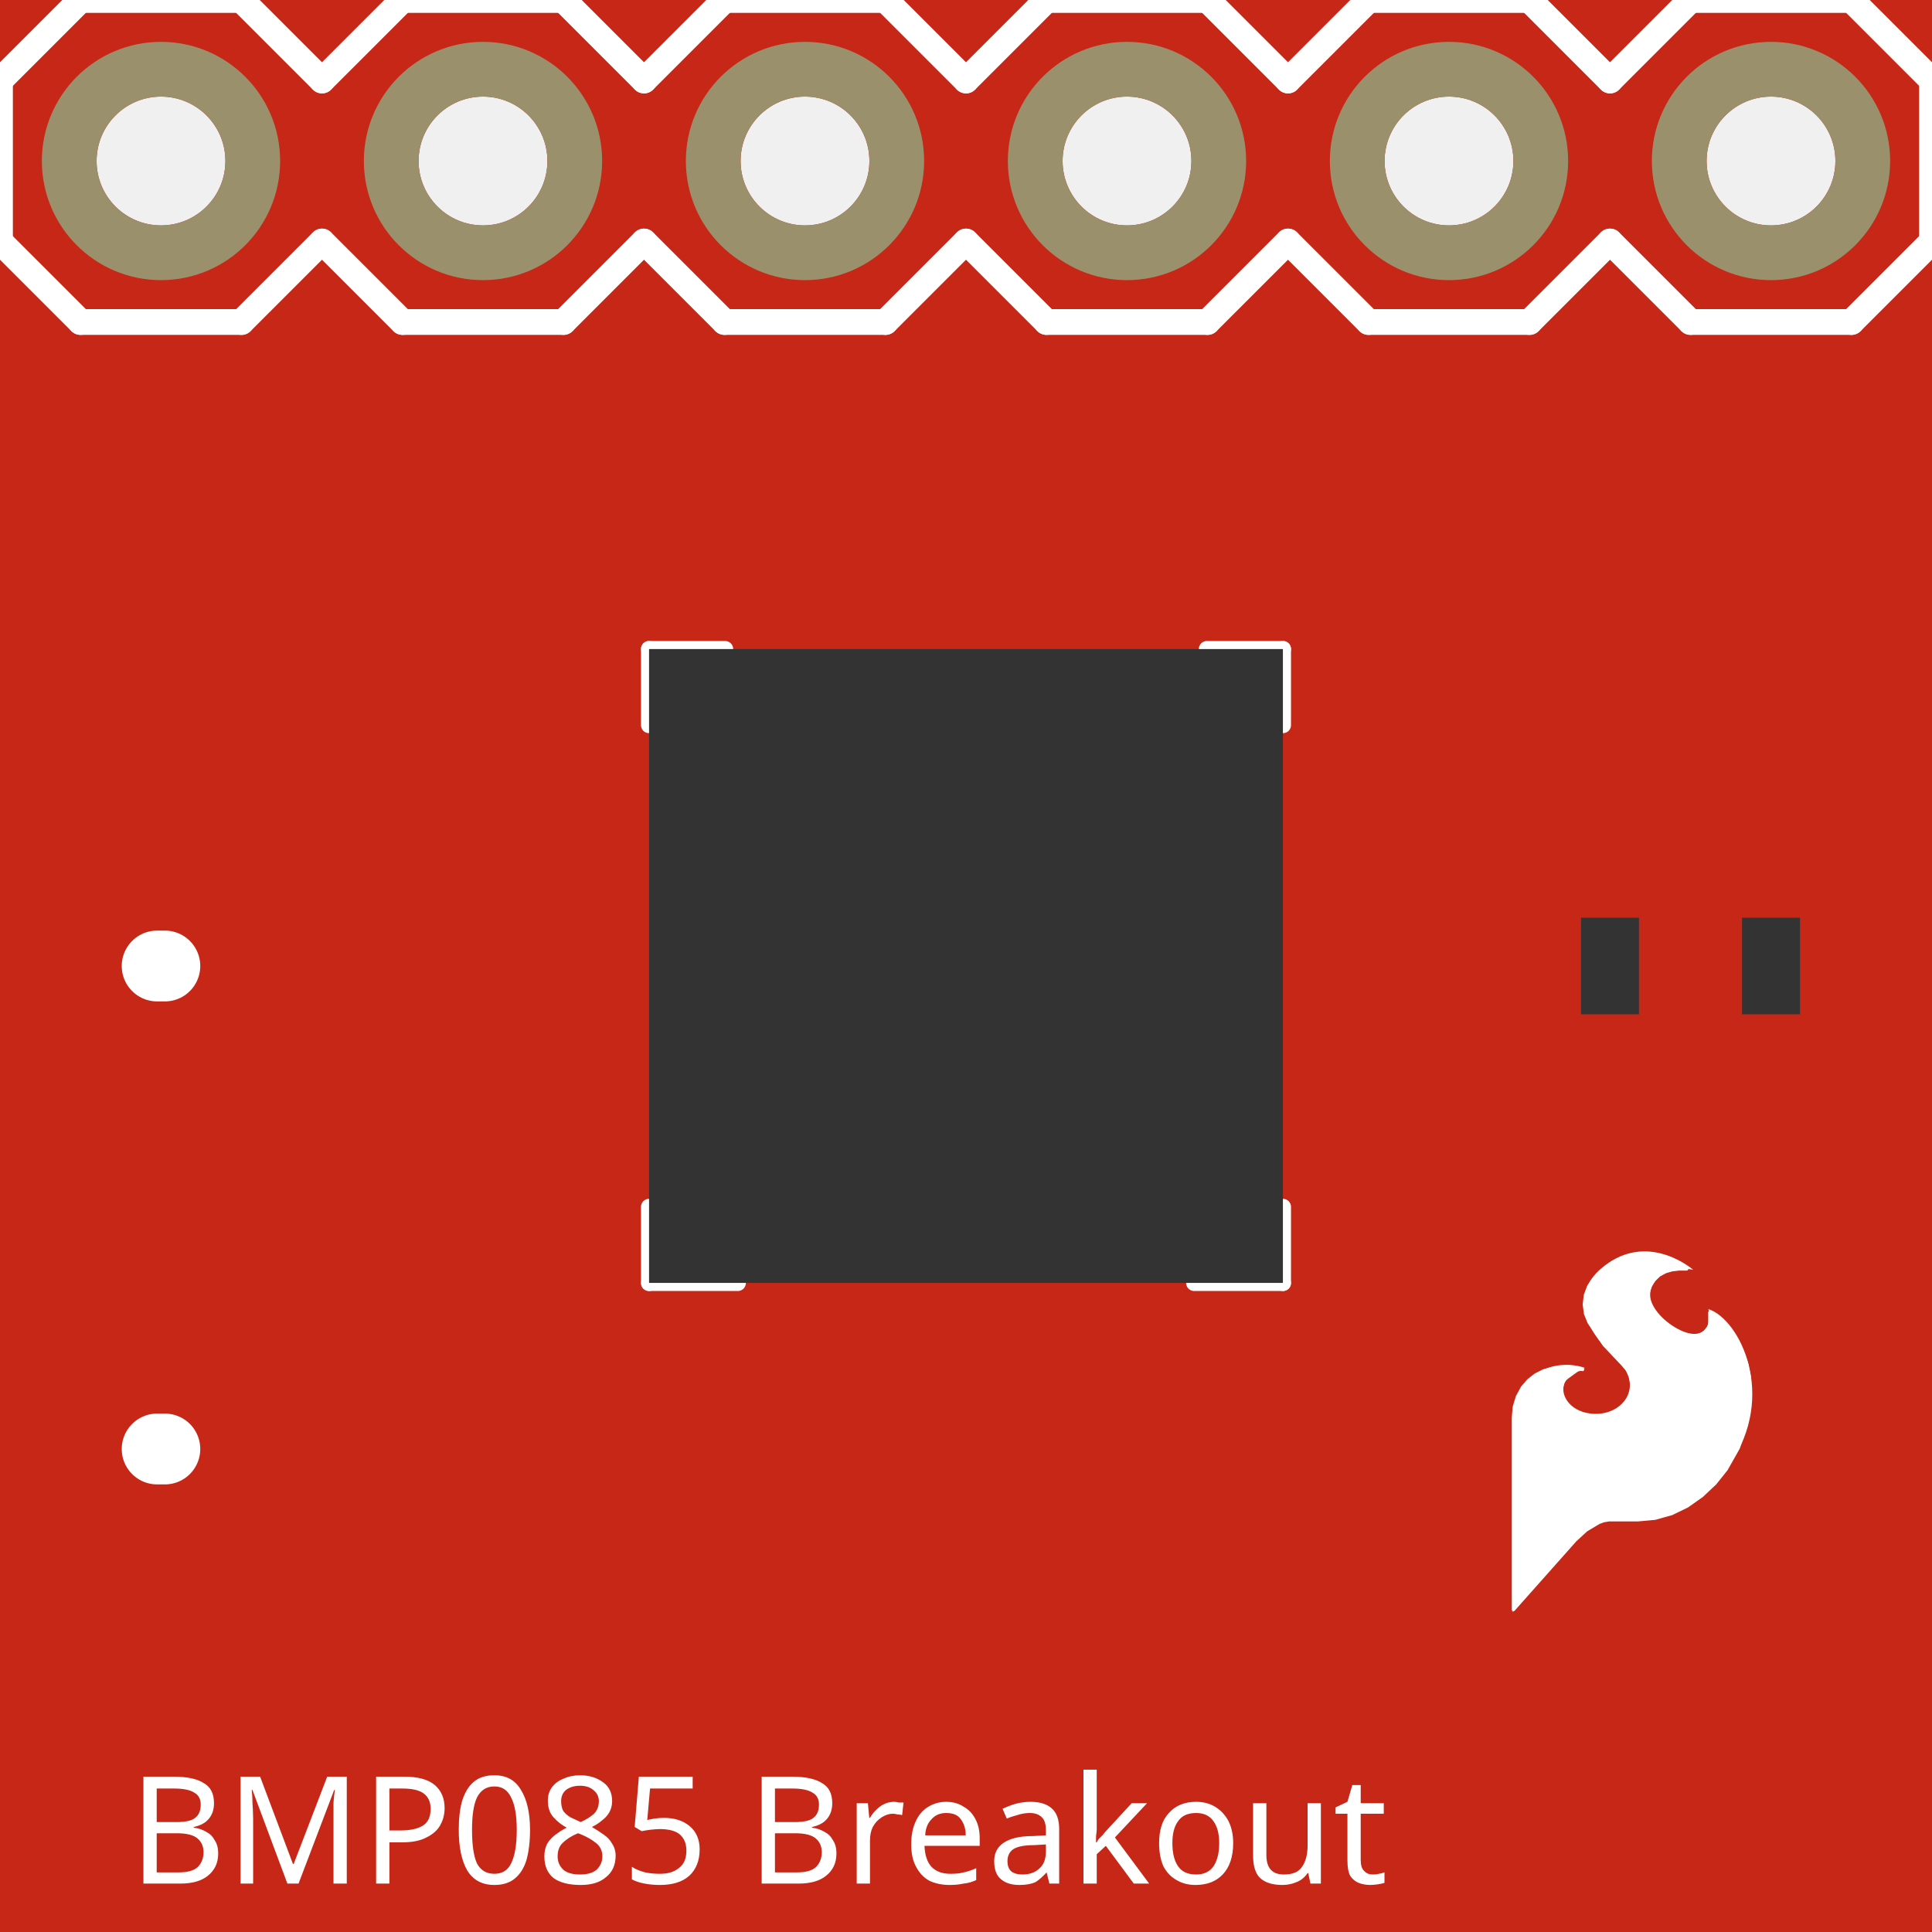
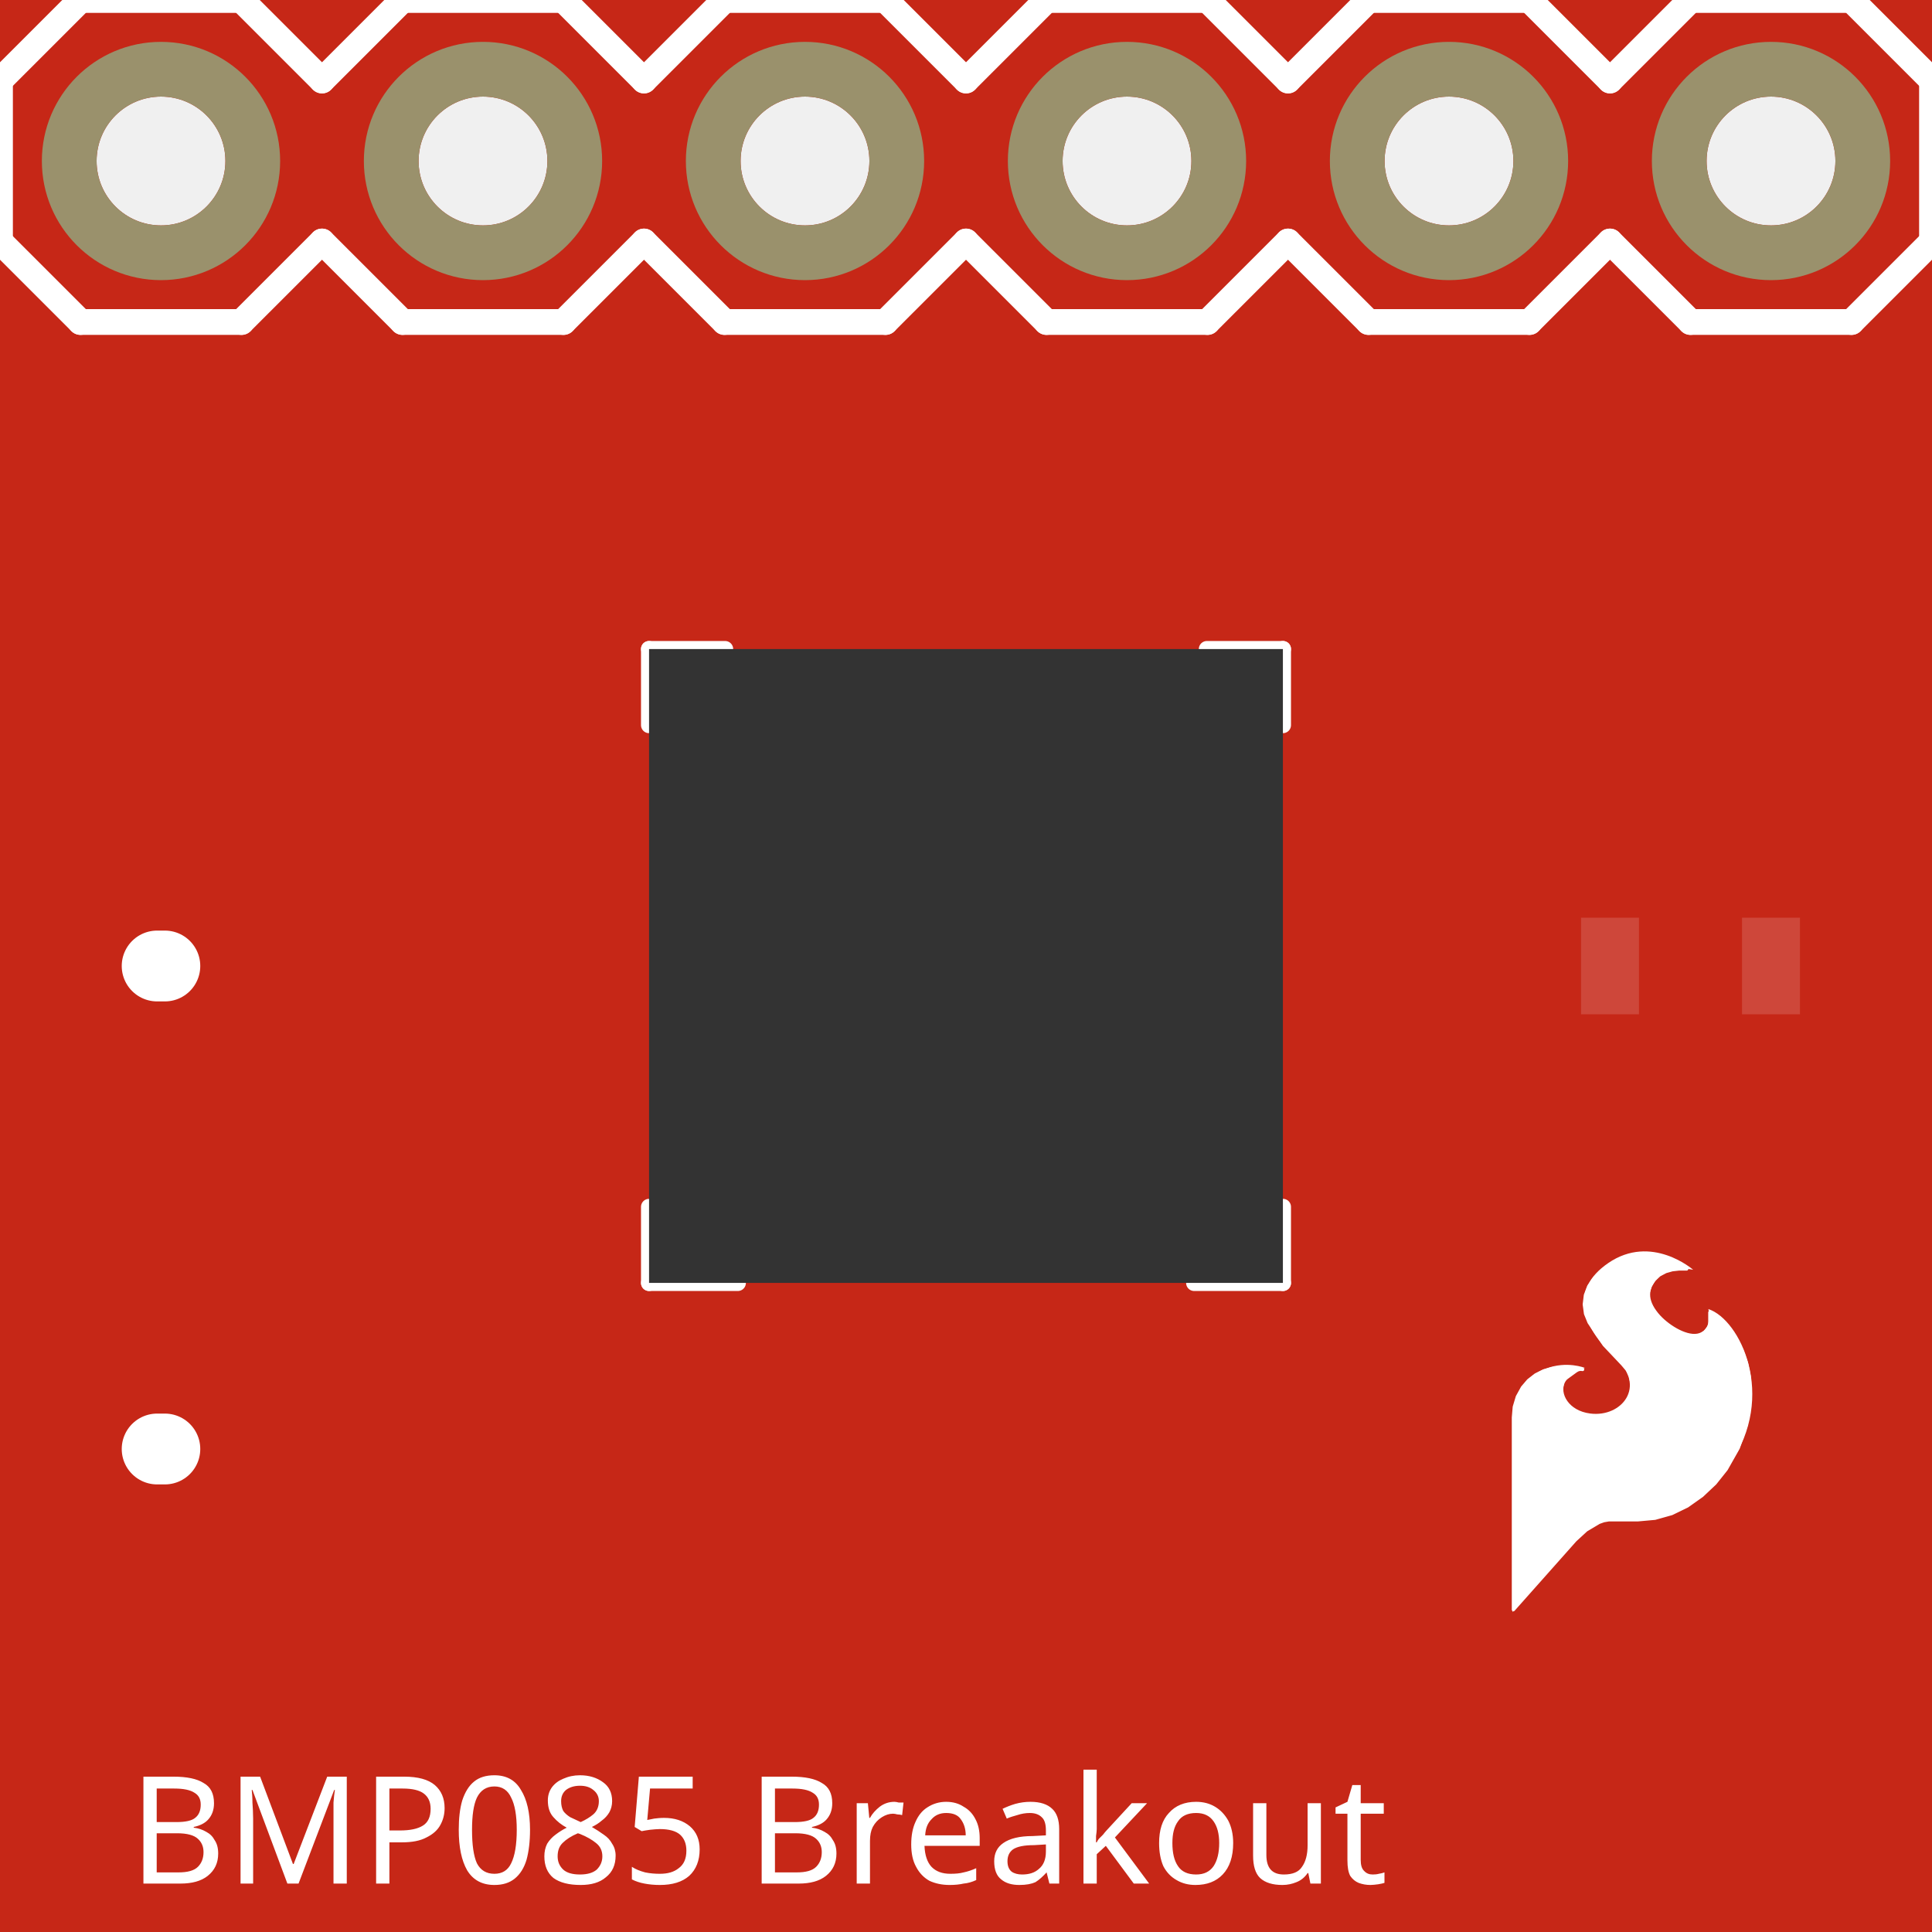
<svg xmlns="http://www.w3.org/2000/svg" width="0.6in" x="0in" version="1.2" y="0in" height="0.6in" viewBox="0 0 43.2 43.2" baseProfile="tiny">
  <g id="breadboard" stroke-width="0">
    <g id="icon" stroke-width="0">
      <path fill="#C62717" stroke="none" stroke-width="0" d="M0,43.2L43.2,43.2L43.2,0L0,0L0,43.2M2.16,3.6a1.44,1.44,0,1,1,2.88,0,1.44,1.44,0,1,1,-2.88,0zM9.36,3.6a1.44,1.44,0,1,1,2.88,0,1.44,1.44,0,1,1,-2.88,0zM16.56,3.6a1.44,1.44,0,1,1,2.88,0,1.44,1.44,0,1,1,-2.88,0zM23.76,3.6a1.44,1.44,0,1,1,2.88,0,1.44,1.44,0,1,1,-2.88,0zM30.96,3.6a1.44,1.44,0,1,1,2.88,0,1.44,1.44,0,1,1,-2.88,0zM38.16,3.6a1.44,1.44,0,1,1,2.88,0,1.44,1.44,0,1,1,-2.88,0z" />
      <g stroke-width="0">
        <g stroke-width="0">
          <text x="2.88" y="42.12" font-family="OCRA" fill="white" text-anchor="start" stroke="none" stroke-width="0" font-size="3.341">BMP085 Breakout</text>
        </g>
        <g stroke-width="0">
          <g stroke-width="0">
            <line stroke="white" stroke-linecap="round" y1="21.6" x1="3.686" y2="21.6" stroke-width="1.584" x2="3.514" />
          </g>
        </g>
        <g stroke-width="0">
          <g stroke-width="0">
            <line stroke="white" stroke-linecap="round" y1="32.4" x1="3.514" y2="32.4" stroke-width="1.584" x2="3.686" />
          </g>
        </g>
        <g stroke-width="0">
          <g stroke-width="0">
      </g>
        </g>
        <g stroke-width="0">
          <g stroke-width="0">
            <line stroke="white" stroke-linecap="round" y1="1.8" x1="36" y2="0" stroke-width="0.576" x2="37.8" />
            <line stroke="white" stroke-linecap="round" y1="0" x1="37.8" y2="0" stroke-width="0.576" x2="41.4" />
            <line stroke="white" stroke-linecap="round" y1="0" x1="41.4" y2="1.8" stroke-width="0.576" x2="43.2" />
            <line stroke="white" stroke-linecap="round" y1="5.4" x1="43.2" y2="7.2" stroke-width="0.576" x2="41.4" />
            <line stroke="white" stroke-linecap="round" y1="7.2" x1="41.4" y2="7.2" stroke-width="0.576" x2="37.8" />
            <line stroke="white" stroke-linecap="round" y1="7.2" x1="37.8" y2="5.4" stroke-width="0.576" x2="36" />
            <line stroke="white" stroke-linecap="round" y1="0" x1="23.4" y2="0" stroke-width="0.576" x2="27" />
            <line stroke="white" stroke-linecap="round" y1="0" x1="27" y2="1.8" stroke-width="0.576" x2="28.8" />
            <line stroke="white" stroke-linecap="round" y1="5.4" x1="28.8" y2="7.2" stroke-width="0.576" x2="27" />
            <line stroke="white" stroke-linecap="round" y1="1.8" x1="28.8" y2="0" stroke-width="0.576" x2="30.6" />
            <line stroke="white" stroke-linecap="round" y1="0" x1="30.6" y2="0" stroke-width="0.576" x2="34.2" />
            <line stroke="white" stroke-linecap="round" y1="0" x1="34.2" y2="1.8" stroke-width="0.576" x2="36" />
            <line stroke="white" stroke-linecap="round" y1="5.4" x1="36" y2="7.2" stroke-width="0.576" x2="34.2" />
            <line stroke="white" stroke-linecap="round" y1="7.2" x1="34.2" y2="7.2" stroke-width="0.576" x2="30.6" />
            <line stroke="white" stroke-linecap="round" y1="7.2" x1="30.6" y2="5.4" stroke-width="0.576" x2="28.8" />
            <line stroke="white" stroke-linecap="round" y1="1.8" x1="14.4" y2="0" stroke-width="0.576" x2="16.2" />
            <line stroke="white" stroke-linecap="round" y1="0" x1="16.2" y2="0" stroke-width="0.576" x2="19.8" />
            <line stroke="white" stroke-linecap="round" y1="0" x1="19.8" y2="1.8" stroke-width="0.576" x2="21.6" />
            <line stroke="white" stroke-linecap="round" y1="5.4" x1="21.6" y2="7.2" stroke-width="0.576" x2="19.8" />
            <line stroke="white" stroke-linecap="round" y1="7.2" x1="19.8" y2="7.2" stroke-width="0.576" x2="16.2" />
            <line stroke="white" stroke-linecap="round" y1="7.2" x1="16.2" y2="5.4" stroke-width="0.576" x2="14.4" />
            <line stroke="white" stroke-linecap="round" y1="0" x1="23.4" y2="1.8" stroke-width="0.576" x2="21.6" />
            <line stroke="white" stroke-linecap="round" y1="5.4" x1="21.6" y2="7.2" stroke-width="0.576" x2="23.4" />
            <line stroke="white" stroke-linecap="round" y1="7.2" x1="27" y2="7.2" stroke-width="0.576" x2="23.4" />
            <line stroke="white" stroke-linecap="round" y1="0" x1="1.8" y2="0" stroke-width="0.576" x2="5.4" />
            <line stroke="white" stroke-linecap="round" y1="0" x1="5.4" y2="1.8" stroke-width="0.576" x2="7.2" />
            <line stroke="white" stroke-linecap="round" y1="5.4" x1="7.2" y2="7.2" stroke-width="0.576" x2="5.4" />
            <line stroke="white" stroke-linecap="round" y1="1.8" x1="7.2" y2="0" stroke-width="0.576" x2="9" />
            <line stroke="white" stroke-linecap="round" y1="0" x1="9" y2="0" stroke-width="0.576" x2="12.6" />
            <line stroke="white" stroke-linecap="round" y1="0" x1="12.6" y2="1.8" stroke-width="0.576" x2="14.4" />
            <line stroke="white" stroke-linecap="round" y1="5.4" x1="14.4" y2="7.2" stroke-width="0.576" x2="12.6" />
            <line stroke="white" stroke-linecap="round" y1="7.2" x1="12.6" y2="7.2" stroke-width="0.576" x2="9" />
            <line stroke="white" stroke-linecap="round" y1="7.2" x1="9" y2="5.4" stroke-width="0.576" x2="7.2" />
            <line stroke="white" stroke-linecap="round" y1="1.8" x1="0" y2="5.4" stroke-width="0.576" x2="0" />
            <line stroke="white" stroke-linecap="round" y1="0" x1="1.8" y2="1.8" stroke-width="0.576" x2="0" />
            <line stroke="white" stroke-linecap="round" y1="5.4" x1="0" y2="7.2" stroke-width="0.576" x2="1.8" />
            <line stroke="white" stroke-linecap="round" y1="7.2" x1="5.4" y2="7.2" stroke-width="0.576" x2="1.8" />
            <line stroke="white" stroke-linecap="round" y1="1.8" x1="43.2" y2="5.4" stroke-width="0.576" x2="43.2" />
          </g>
        </g>
        <g stroke-width="0">
          <g stroke-width="0">
            <g stroke-width="0">
              <path fill="none" stroke="white" stroke-linecap="round" stroke-width="0.072" d="M35.388,30.622L35.251,30.6M35.251,30.6L34.985,30.579M34.985,30.579L34.718,30.6M34.718,30.6L34.52,30.652M34.52,30.652L34.337,30.743M34.337,30.743L34.175,30.869M34.175,30.869L34.042,31.025M34.042,31.025L33.928,31.232M33.928,31.232L33.86,31.459M33.86,31.459L33.84,31.695M33.84,31.695L33.84,35.993M33.84,35.993L35.222,34.438M35.222,34.438L35.468,34.212M35.468,34.212L35.755,34.041M35.755,34.041L35.861,34.003M35.861,34.003L35.971,33.984M35.971,33.984L36.619,33.984M36.619,33.984L37.006,33.949M37.006,33.949L37.38,33.844M37.38,33.844L37.728,33.675M37.728,33.675L38.056,33.443M38.056,33.443L38.349,33.167M38.349,33.167L38.599,32.853M38.599,32.853L38.868,32.377M38.868,32.377L39.046,31.86M39.046,31.86L39.127,31.319M39.127,31.319L39.111,30.773M39.111,30.773L39.052,30.478M39.052,30.478L38.95,30.195M38.95,30.195L38.808,29.93M38.808,29.93L38.551,29.608M38.551,29.608L38.232,29.347M38.232,29.347L38.232,29.599M38.232,29.599L38.227,29.64M38.227,29.64L38.211,29.678M38.211,29.678L38.126,29.782M38.126,29.782L38.016,29.858M38.016,29.858L37.959,29.88M37.959,29.88L37.796,29.898M37.796,29.898L37.636,29.868M37.636,29.868L37.49,29.794M37.49,29.794L37.231,29.607M37.231,29.607L37.111,29.503M37.111,29.503L37.008,29.383M37.008,29.383L36.925,29.248M36.925,29.248L36.864,29.102M36.864,29.102L36.846,29.01M36.846,29.01L36.85,28.915M36.85,28.915L36.897,28.759M36.897,28.759L36.983,28.621M36.983,28.621L37.102,28.509M37.102,28.509L37.246,28.433M37.246,28.433L37.391,28.392M37.391,28.392L37.541,28.375M37.541,28.375L37.714,28.375M37.714,28.375L37.714,28.375M37.714,28.375L37.706,28.368M37.706,28.368L37.583,28.272M37.583,28.272L37.44,28.209M37.44,28.209L37.339,28.166M37.339,28.166L37.275,28.137M37.275,28.137L37.026,28.076M37.026,28.076L36.77,28.051M36.77,28.051L36.524,28.07M36.524,28.07L36.286,28.136M36.286,28.136L36.065,28.245M36.065,28.245L35.845,28.404M35.845,28.404L35.647,28.591M35.647,28.591L35.525,28.762M35.525,28.762L35.45,28.959M35.45,28.959L35.425,29.167M35.425,29.167L35.453,29.376M35.453,29.376L35.532,29.57M35.532,29.57L35.868,30.069M35.868,30.069L36.281,30.506M36.281,30.506L36.389,30.634M36.389,30.634L36.461,30.785M36.461,30.785L36.492,30.95M36.492,30.95L36.479,31.116M36.479,31.116L36.423,31.274M36.423,31.274L36.329,31.412M36.329,31.412L36.202,31.521M36.202,31.521L36.042,31.608M36.042,31.608L35.87,31.666M35.87,31.666L35.691,31.695M35.691,31.695L35.481,31.684M35.481,31.684L35.28,31.623M35.28,31.623L35.1,31.515M35.1,31.515L35.005,31.414M35.005,31.414L34.942,31.291M34.942,31.291L34.914,31.165M34.914,31.165L34.914,31.036M34.914,31.036L34.942,30.91M34.942,30.91L34.967,30.861M34.967,30.861L35.007,30.823M35.007,30.823L35.244,30.651M35.244,30.651L35.289,30.627M35.289,30.627L35.338,30.617M35.338,30.617L35.388,30.622M33.84,35.928L33.898,35.928M33.84,35.856L33.962,35.856M33.84,35.784L34.026,35.784M33.84,35.712L34.09,35.712M33.84,35.64L34.154,35.64M33.84,35.568L34.218,35.568M33.84,35.496L34.282,35.496M33.84,35.424L34.346,35.424M33.84,35.352L34.41,35.352M33.84,35.28L34.474,35.28M33.84,35.208L34.538,35.208M33.84,35.136L34.602,35.136M33.84,35.064L34.666,35.064M33.84,34.992L34.73,34.992M33.84,34.92L34.794,34.92M33.84,34.848L34.858,34.848M33.84,34.776L34.921,34.776M33.84,34.704L34.985,34.704M33.84,34.632L35.05,34.632M33.84,34.56L35.114,34.56M33.84,34.488L35.177,34.488M33.84,34.416L35.246,34.416M33.84,34.344L35.325,34.344M33.84,34.272L35.403,34.272M33.84,34.2L35.489,34.2M33.84,34.128L35.61,34.128M33.84,34.056L35.731,34.056M33.84,33.984L36.619,33.984M33.84,33.912L37.138,33.912M33.84,33.84L37.389,33.84M33.84,33.768L37.536,33.768M33.84,33.696L37.684,33.696M33.84,33.624L37.8,33.624M33.84,33.552L37.901,33.552M33.84,33.48L38.004,33.48M33.84,33.408L38.093,33.408M33.84,33.336L38.17,33.336M33.84,33.264L38.246,33.264M33.84,33.192L38.322,33.192M33.84,33.12L38.386,33.12M33.84,33.048L38.444,33.048M33.84,32.976L38.502,32.976M33.84,32.904L38.559,32.904M33.84,32.832L38.611,32.832M33.84,32.76L38.652,32.76M33.84,32.688L38.692,32.688M33.84,32.616L38.733,32.616M33.84,32.544L38.774,32.544M33.84,32.472L38.814,32.472M33.84,32.4L38.855,32.4M33.84,32.328L38.885,32.328M33.84,32.256L38.909,32.256M33.84,32.184L38.934,32.184M33.84,32.112L38.959,32.112M33.84,32.04L38.984,32.04M33.84,31.968L39.008,31.968M33.84,31.896L39.033,31.896M33.84,31.824L39.051,31.824M33.84,31.752L39.062,31.752M33.842,31.68L35.468,31.68M35.781,31.68L39.073,31.68M33.848,31.608L35.256,31.608M36.041,31.608L39.084,31.608M33.854,31.536L35.136,31.536M36.175,31.536L39.095,31.536M33.86,31.464L35.053,31.464M36.269,31.464L39.105,31.464M33.88,31.392L34.994,31.392M36.343,31.392L39.116,31.392M33.902,31.32L34.957,31.32M36.392,31.32L39.127,31.32M33.924,31.248L34.932,31.248M36.433,31.248L39.125,31.248M33.959,31.176L34.916,31.176M36.458,31.176L39.123,31.176M33.999,31.104L34.914,31.104M36.48,31.104L39.121,31.104M34.038,31.032L34.914,31.032M36.486,31.032L39.119,31.032M34.097,30.96L34.931,30.96M36.492,30.96L39.116,30.96M34.159,30.888L34.953,30.888M36.48,30.888L39.114,30.888M34.243,30.816L35.016,30.816M36.467,30.816L39.112,30.816M34.336,30.744L35.115,30.744M36.442,30.744L39.105,30.744M34.48,30.672L35.215,30.672M36.407,30.672L39.091,30.672M34.718,30.6L35.251,30.6M36.36,30.6L39.076,30.6M36.299,30.528L39.062,30.528M36.233,30.456L39.044,30.456M36.165,30.384L39.018,30.384M36.097,30.312L38.992,30.312M36.029,30.24L38.967,30.24M35.962,30.168L38.936,30.168M35.894,30.096L38.897,30.096M35.838,30.024L38.859,30.024M35.789,29.952L38.82,29.952M35.741,29.88L37.702,29.88M37.959,29.88L38.768,29.88M35.692,29.808L37.519,29.808M38.089,29.808L38.711,29.808M35.644,29.736L37.411,29.736M38.164,29.736L38.653,29.736M35.595,29.664L37.311,29.664M38.217,29.664L38.596,29.664M35.547,29.592L37.215,29.592M38.232,29.592L38.532,29.592M35.512,29.52L37.131,29.52M38.232,29.52L38.444,29.52M35.482,29.448L37.064,29.448M38.232,29.448L38.356,29.448M35.453,29.376L37.004,29.376M38.232,29.376L38.268,29.376M35.443,29.304L36.959,29.304M35.434,29.232L36.918,29.232M35.426,29.16L36.888,29.16M35.434,29.088L36.861,29.088M35.443,29.016L36.847,29.016M35.455,28.944L36.848,28.944M35.483,28.872L36.863,28.872M35.511,28.8L36.884,28.8M35.55,28.728L36.916,28.728M35.601,28.656L36.961,28.656M35.655,28.584L37.022,28.584M35.731,28.512L37.099,28.512M35.807,28.44L37.232,28.44M35.895,28.368L37.706,28.368M35.995,28.296L37.614,28.296M36.108,28.224L37.474,28.224M36.253,28.152L37.307,28.152M36.487,28.08L37.044,28.08" />
            </g>
          </g>
        </g>
        <g stroke-width="0">
          <g stroke-width="0">
      </g>
        </g>
        <g stroke-width="0">
          <g stroke-width="0">
      </g>
        </g>
        <g stroke-width="0">
          <g stroke-width="0">
            <line stroke="white" stroke-linecap="round" y1="14.513" x1="14.513" y2="16.214" stroke-width="0.36" x2="14.513" />
            <line stroke="white" stroke-linecap="round" y1="14.513" x1="14.513" y2="14.513" stroke-width="0.36" x2="16.214" />
            <line stroke="white" stroke-linecap="round" y1="14.513" x1="28.687" y2="14.513" stroke-width="0.36" x2="26.986" />
            <line stroke="white" stroke-linecap="round" y1="14.513" x1="28.687" y2="16.214" stroke-width="0.36" x2="28.687" />
            <line stroke="white" stroke-linecap="round" y1="28.687" x1="14.513" y2="26.986" stroke-width="0.36" x2="14.513" />
            <line stroke="white" stroke-linecap="round" y1="28.687" x1="14.513" y2="28.687" stroke-width="0.36" x2="16.498" />
            <line stroke="white" stroke-linecap="round" y1="28.687" x1="28.687" y2="28.687" stroke-width="0.36" x2="26.702" />
            <line stroke="white" stroke-linecap="round" y1="28.687" x1="28.687" y2="26.986" stroke-width="0.36" x2="28.687" />
            <circle fill="none" cx="15.647" cy="15.647" stroke="white" r="0.567" stroke-width="0.36" />
          </g>
        </g>
      </g>
-       <rect width="1.296" x="38.952" y="20.52" fill="#333333" height="2.16" stroke="none" fill-opacity="1" stroke-width="0" />
-       <rect width="1.296" x="35.352" y="20.52" fill="#333333" height="2.16" stroke="none" fill-opacity="1" stroke-width="0" />
+       <rect width="1.296" x="38.952" y="20.52" fill="#ffffff" height="2.16" stroke="none" fill-opacity="0.15" stroke-width="0" />
+       <rect width="1.296" x="35.352" y="20.52" fill="#ffffff" height="2.16" stroke="none" fill-opacity="0.15" stroke-width="0" />
      <rect width="14.173" x="14.513" y="14.513" fill="#333333" height="14.173" stroke="none" fill-opacity="1" stroke-width="0" />
      <circle fill="none" cx="3.6" cy="3.6" connectorname="VCC" stroke="#9A916C" r="2.052" id="connector5pin" stroke-width="1.224" />
      <circle fill="none" cx="10.8" cy="3.6" connectorname="GND" stroke="#9A916C" r="2.052" id="connector6pin" stroke-width="1.224" />
      <circle fill="none" cx="18" cy="3.6" connectorname="EOC" stroke="#9A916C" r="2.052" id="connector7pin" stroke-width="1.224" />
      <circle fill="none" cx="25.2" cy="3.6" connectorname="XCLR" stroke="#9A916C" r="2.052" id="connector8pin" stroke-width="1.224" />
      <circle fill="none" cx="32.4" cy="3.6" connectorname="SCL" stroke="#9A916C" r="2.052" id="connector9pin" stroke-width="1.224" />
      <circle fill="none" cx="39.6" cy="3.6" connectorname="SDA" stroke="#9A916C" r="2.052" id="connector10pin" stroke-width="1.224" />
    </g>
    <g id="sfe-logo-flame" stroke-width="0" transform="matrix(1, 0, 0, 1, 33.8216, 27.9814)">
      <g stroke-width="0">
        <g stroke-width="0">
     </g>
      </g>
      <g stroke-width="0">
        <path fill="#FFFFFF" stroke-width="0" d="M4.378,1.29c0,0,0.113,0.482,-0.251,0.55C3.873,1.885,3.464,1.634,3.258,1.383c-0.255,-0.31,-0.223,-0.554,-0.024,-0.771c0.297,-0.327,0.805,-0.2,0.805,-0.2S3.107,-0.406,2.136,0.263C1.273,0.858,1.521,1.669,2.299,2.376c0.703,0.64,0.144,1.341,-0.564,1.249c-0.486,-0.062,-0.685,-0.45,-0.568,-0.69c0.102,-0.205,0.449,-0.33,0.449,-0.33s-0.4,-0.163,-0.871,0.016C0.322,2.779,-0.027,3.129,0.001,4.004l0,4.06c0,0,0.438,-0.54,0.95,-1.088C1.528,6.358,1.79,5.94,2.381,5.99C3.5,6.058,4.308,5.561,4.857,4.764C5.913,3.232,5.087,1.519,4.378,1.29z" />
      </g>
    </g>
  </g>
</svg>
